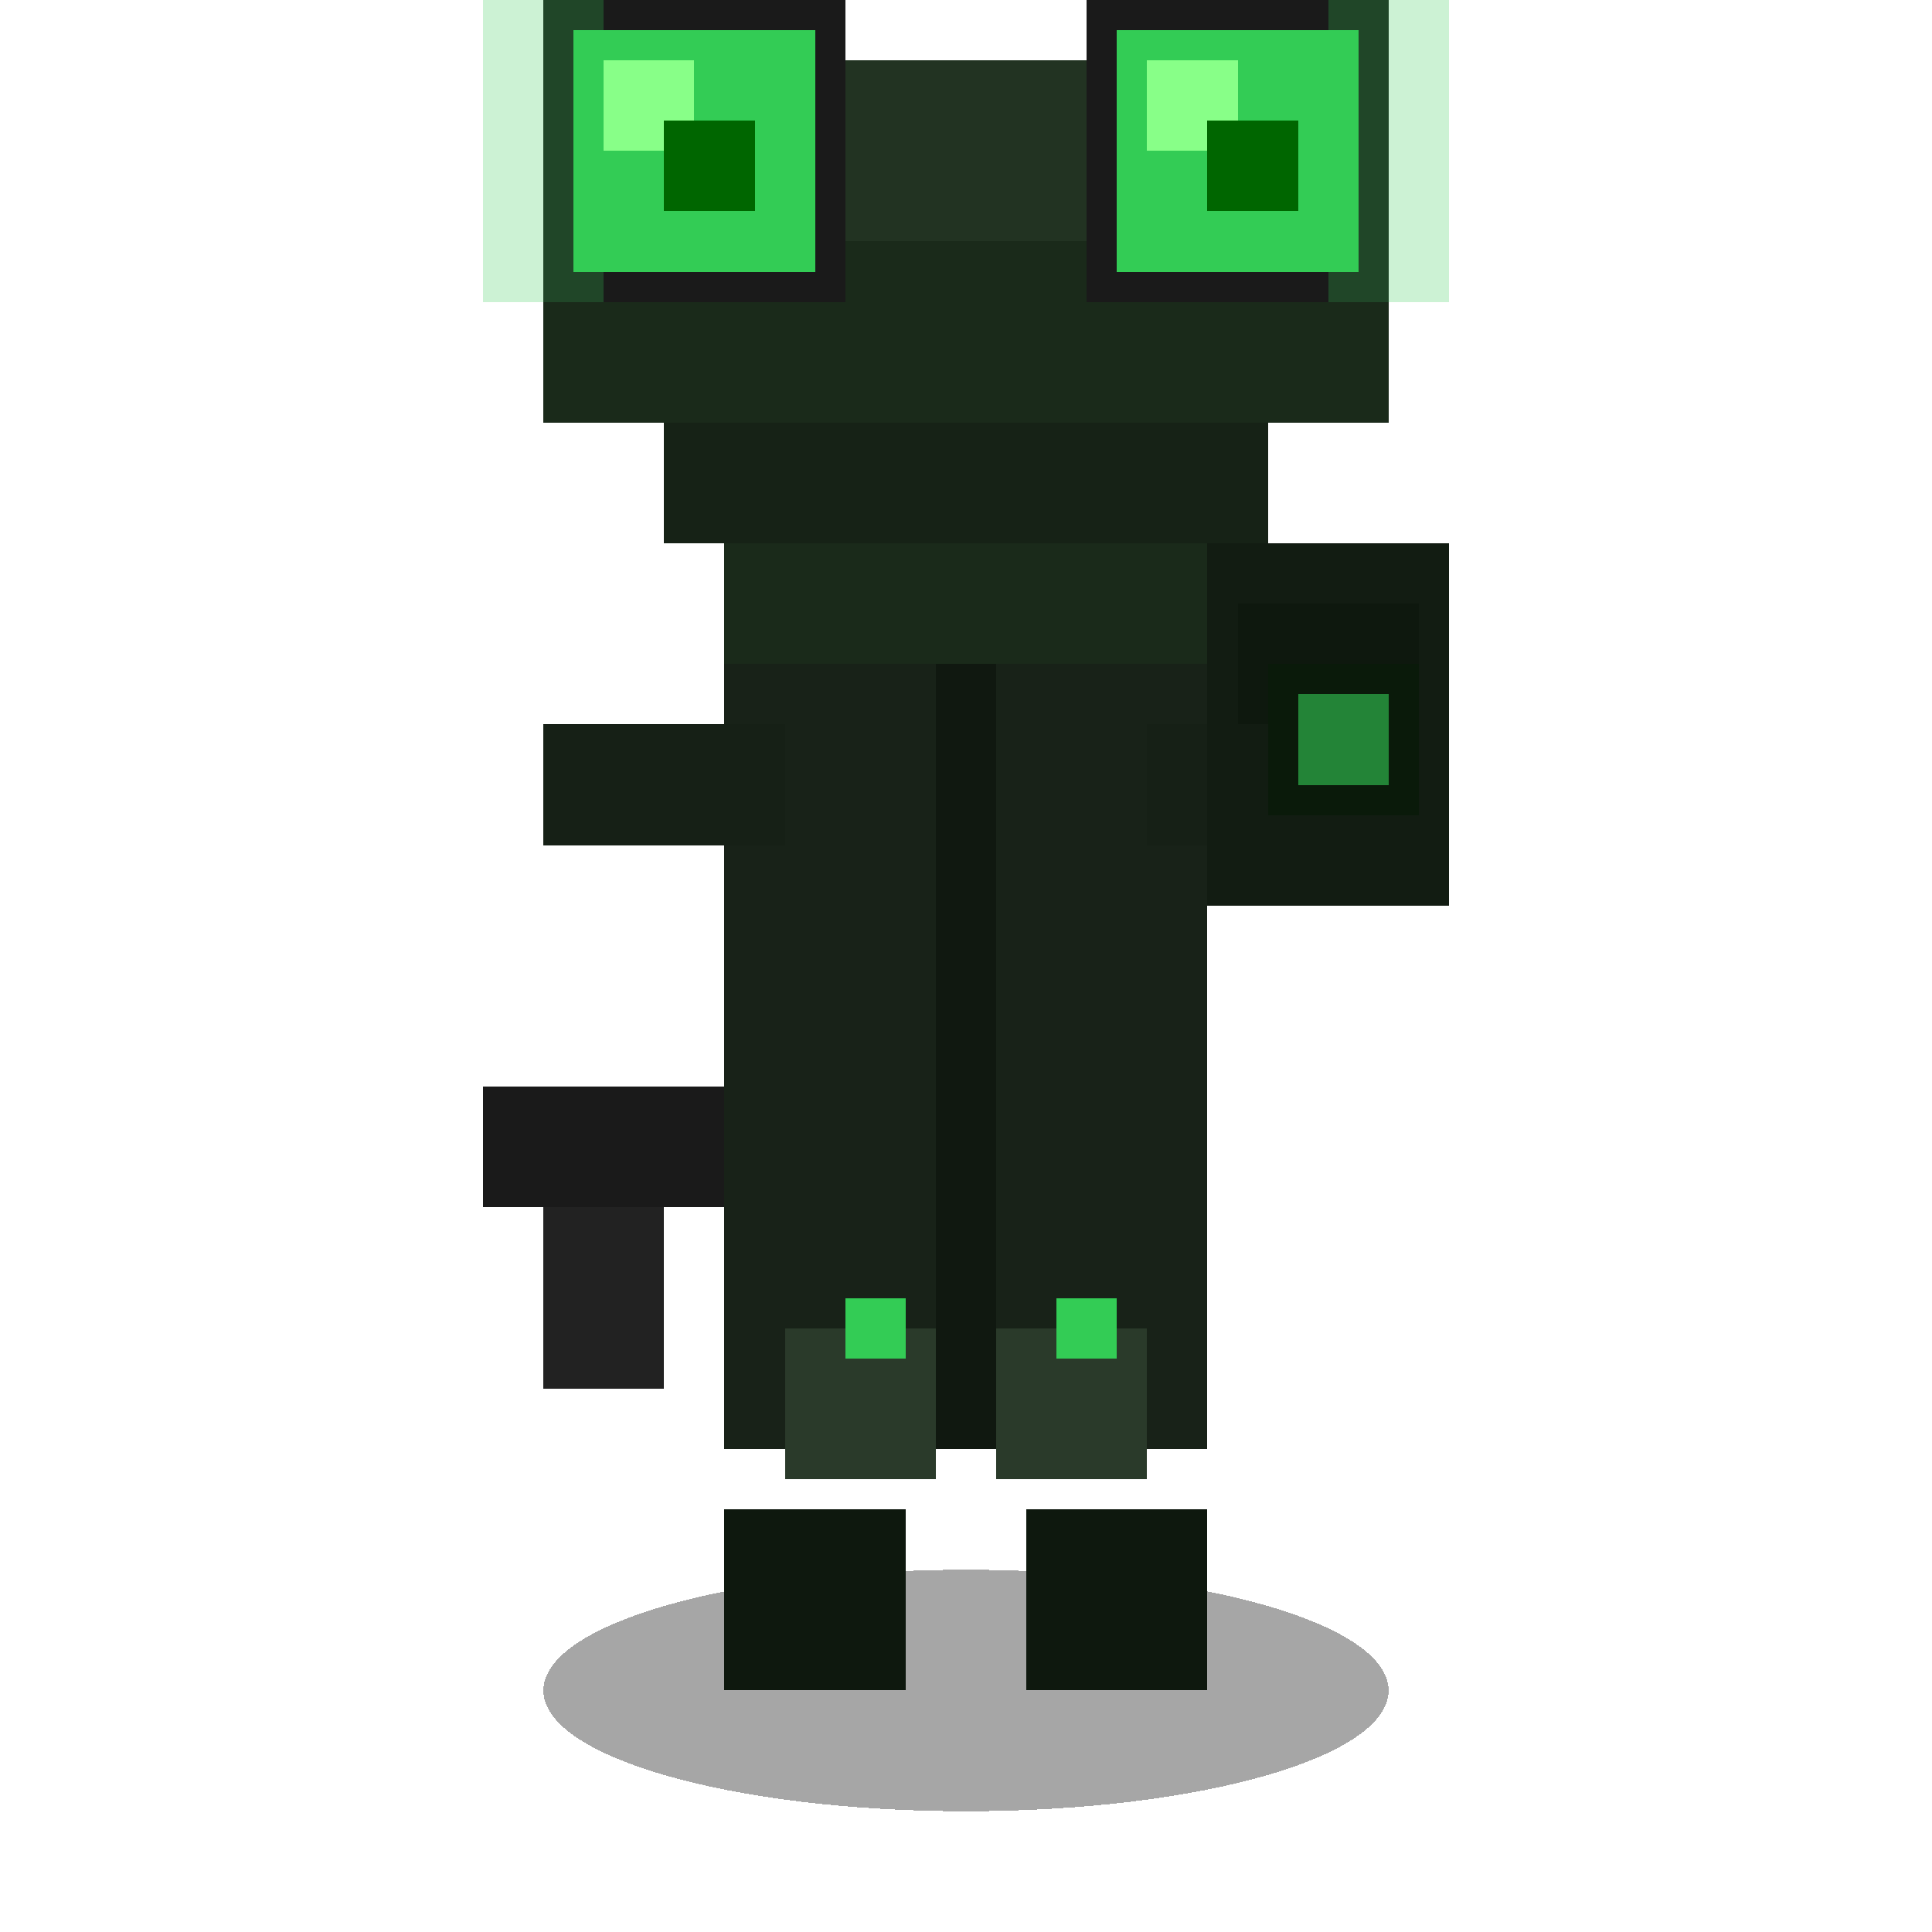
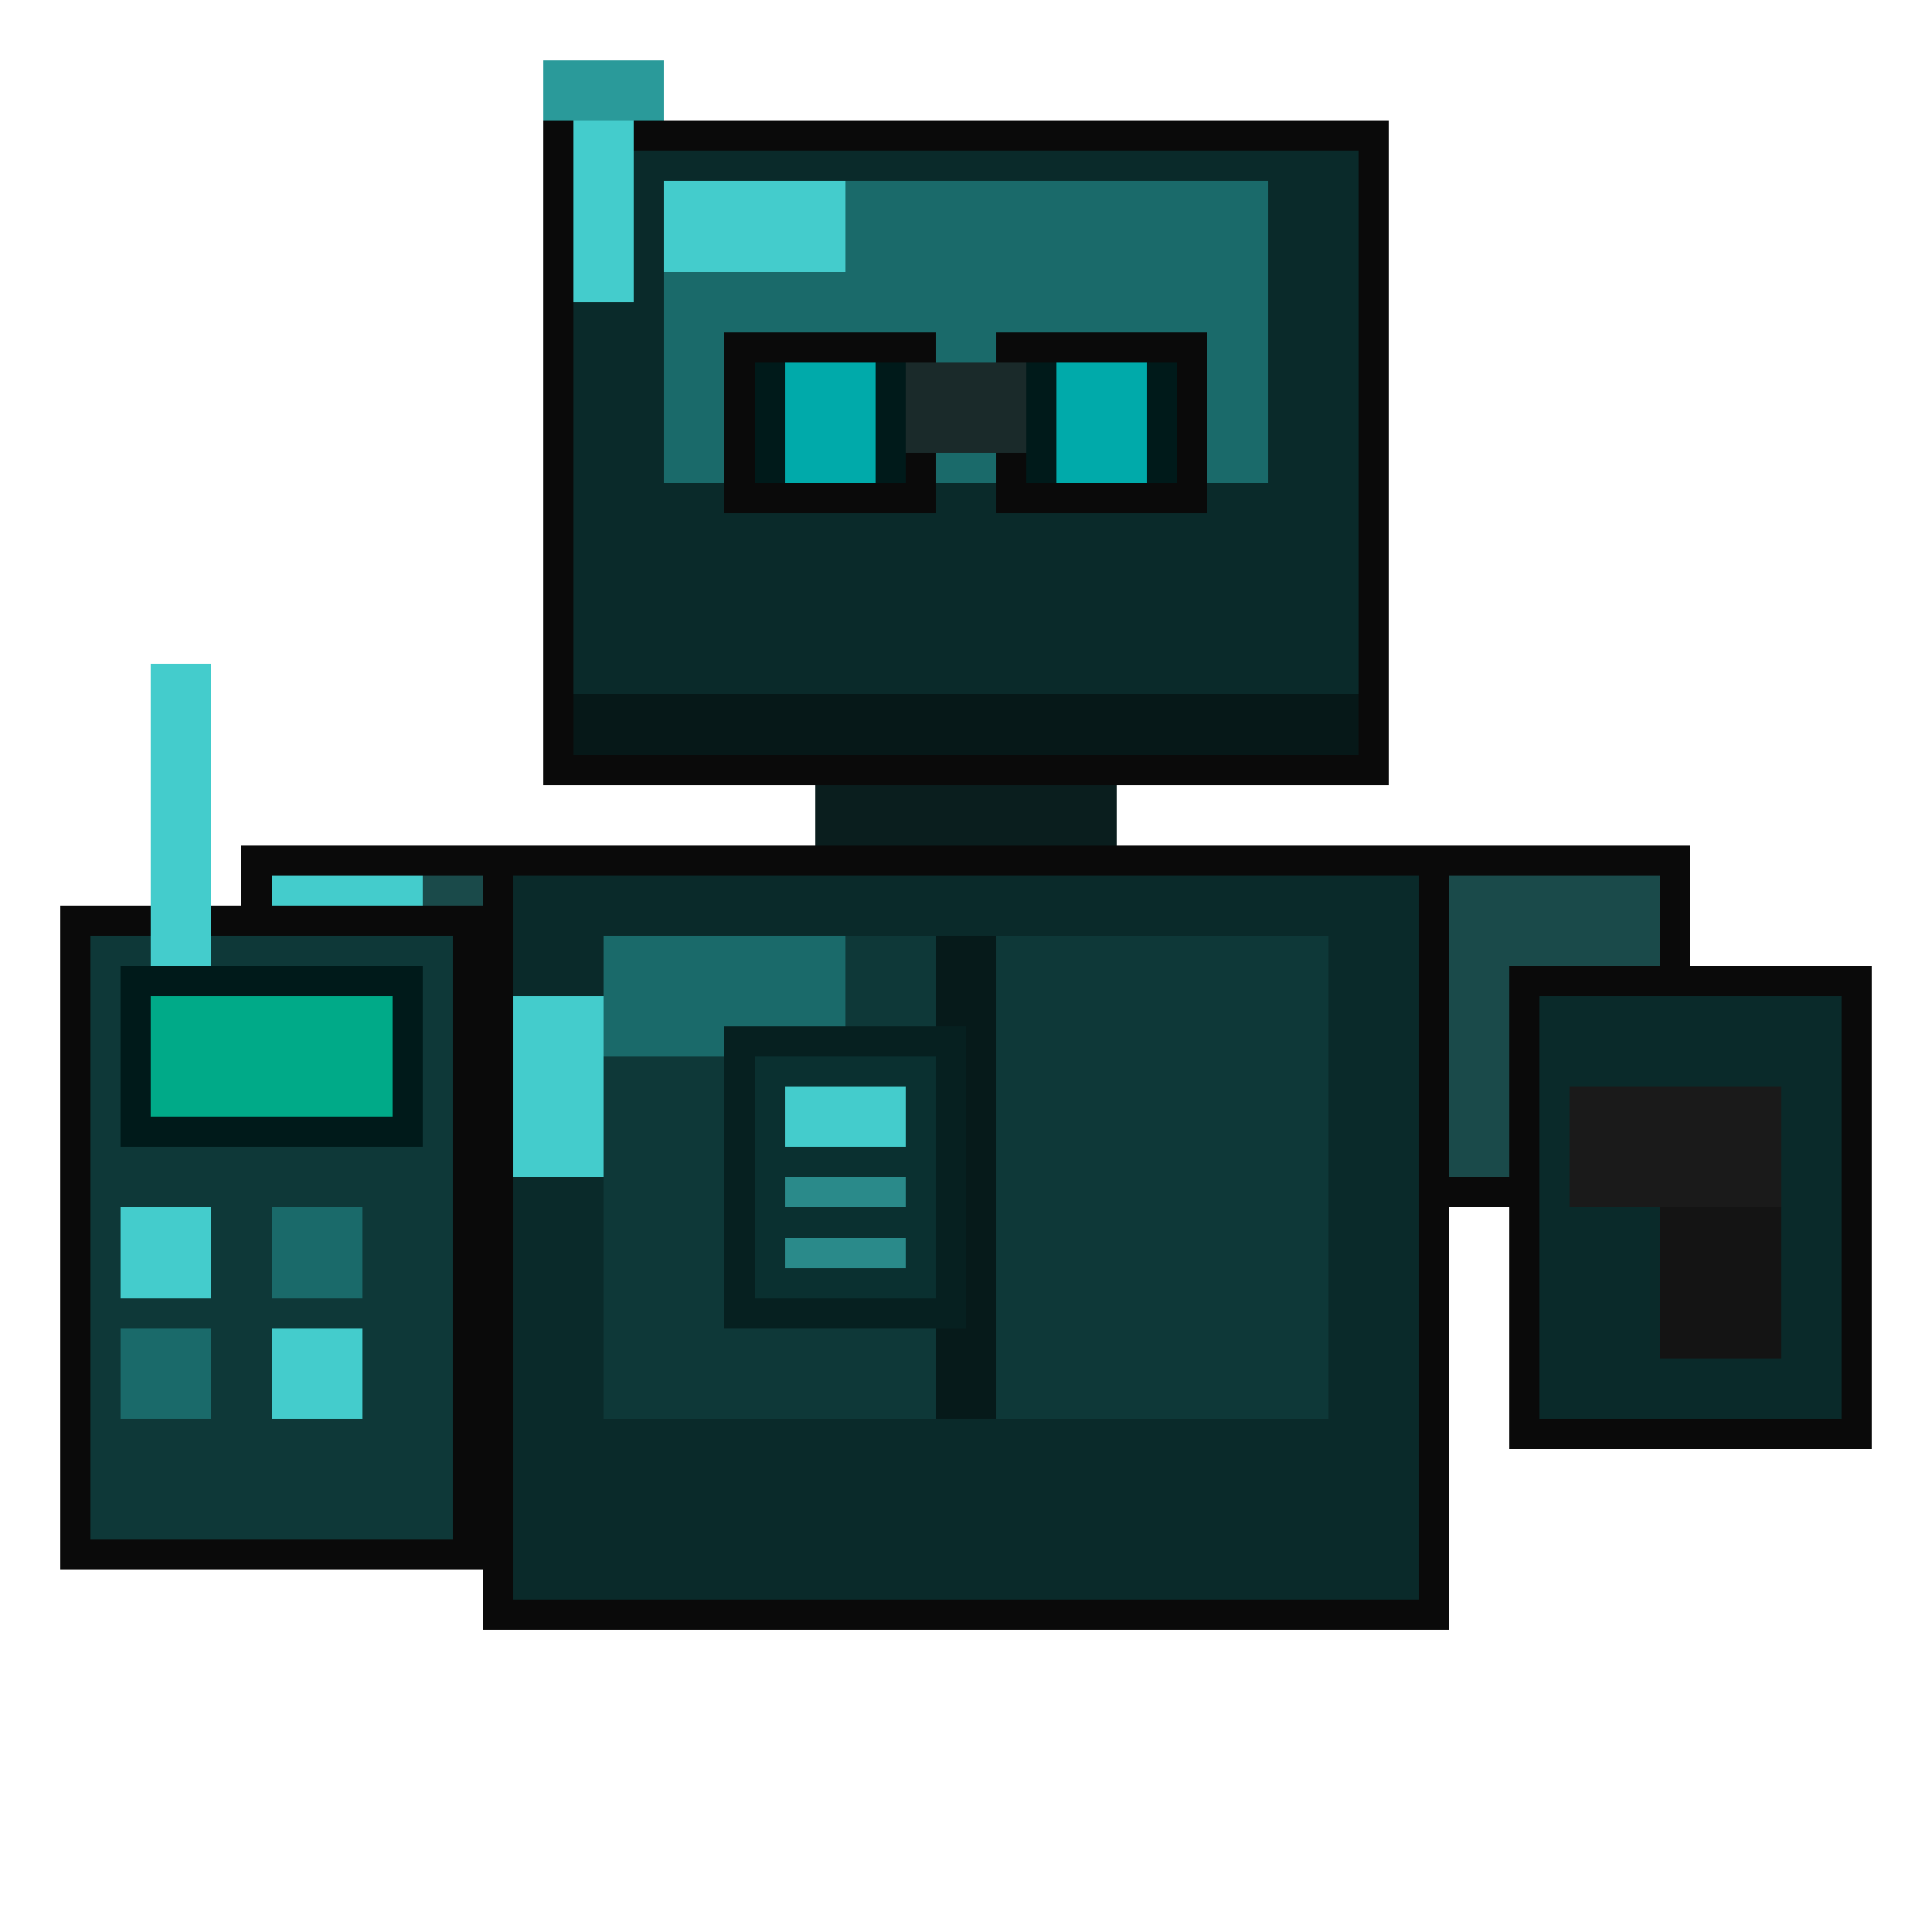
- <svg xmlns="http://www.w3.org/2000/svg" viewBox="0 0 64 64" shape-rendering="crispEdges">
-   <ellipse cx="32" cy="56" rx="14" ry="4" fill="#000" opacity="0.35" />
-   <rect x="18" y="8" width="28" height="6" fill="#1A2A1A" />
-   <rect x="18" y="0" width="10" height="10" fill="#1A1A1A" />
-   <rect x="36" y="0" width="10" height="10" fill="#1A1A1A" />
-   <rect x="19" y="1" width="8" height="8" fill="#33CC55" />
-   <rect x="37" y="1" width="8" height="8" fill="#33CC55" />
-   <rect x="20" y="2" width="3" height="3" fill="#88FF88" />
-   <rect x="38" y="2" width="3" height="3" fill="#88FF88" />
-   <rect x="22" y="4" width="3" height="3" fill="#006600" />
-   <rect x="40" y="4" width="3" height="3" fill="#006600" />
-   <rect x="28" y="2" width="8" height="6" fill="#223322" />
-   <rect x="16" y="0" width="4" height="10" fill="#33CC55" opacity="0.25" />
-   <rect x="44" y="0" width="4" height="10" fill="#33CC55" opacity="0.25" />
-   <rect x="24" y="10" width="16" height="12" fill="#1A2A1A" />
-   <rect x="22" y="14" width="20" height="4" fill="#162216" />
-   <rect x="24" y="22" width="16" height="26" fill="#182218" />
-   <rect x="31" y="22" width="2" height="26" fill="#101810" />
-   <rect x="18" y="24" width="8" height="4" fill="#162016" />
-   <rect x="38" y="24" width="8" height="4" fill="#162016" />
-   <rect x="40" y="18" width="8" height="12" fill="#121C12" />
-   <rect x="41" y="20" width="6" height="4" fill="#0E180E" />
-   <rect x="42" y="22" width="5" height="5" fill="#0A1A0A" />
-   <rect x="43" y="23" width="3" height="3" fill="#33CC55" opacity="0.6" />
-   <rect x="16" y="36" width="8" height="4" fill="#1A1A1A" />
-   <rect x="18" y="40" width="4" height="6" fill="#222" />
-   <rect x="26" y="44" width="5" height="5" fill="#2A3A2A" />
-   <rect x="33" y="44" width="5" height="5" fill="#2A3A2A" />
-   <rect x="28" y="43" width="2" height="2" fill="#33CC55" />
-   <rect x="35" y="43" width="2" height="2" fill="#33CC55" />
-   <rect x="24" y="50" width="6" height="6" fill="#0E180E" />
-   <rect x="34" y="50" width="6" height="6" fill="#0E180E" />
+ <svg xmlns="http://www.w3.org/2000/svg" viewBox="0 0 64 64" shape-rendering="crispEdges" width="64" height="64">
+   <rect x="18" y="4" width="28" height="22" fill="#0A0A0A" />
+   <rect x="19" y="5" width="26" height="20" fill="#0A2A2A" />
+   <rect x="22" y="6" width="20" height="10" fill="#1A6A6A" />
+   <rect x="22" y="6" width="6" height="3" fill="#44CCCC" />
+   <rect x="24" y="11" width="7" height="6" fill="#0A0A0A" />
+   <rect x="25" y="12" width="5" height="4" fill="#001A1A" />
+   <rect x="26" y="12" width="3" height="4" fill="#00AAAA" />
+   <rect x="33" y="11" width="7" height="6" fill="#0A0A0A" />
+   <rect x="34" y="12" width="5" height="4" fill="#001A1A" />
+   <rect x="35" y="12" width="3" height="4" fill="#00AAAA" />
+   <rect x="30" y="12" width="4" height="3" fill="#1A2A2A" />
+   <rect x="19" y="2" width="2" height="8" fill="#44CCCC" />
+   <rect x="18" y="2" width="4" height="2" fill="#2A9A9A" />
+   <rect x="19" y="23" width="26" height="2" fill="#061818" />
+   <rect x="27" y="26" width="10" height="5" fill="#0A1E1E" />
+   <rect x="8" y="28" width="16" height="12" fill="#0A0A0A" />
+   <rect x="9" y="29" width="14" height="10" fill="#1A4A4A" />
+   <rect x="9" y="29" width="5" height="4" fill="#44CCCC" />
+   <rect x="40" y="28" width="16" height="12" fill="#0A0A0A" />
+   <rect x="41" y="29" width="14" height="10" fill="#1A4A4A" />
+   <rect x="41" y="29" width="5" height="4" fill="#33AAAA" />
+   <rect x="16" y="28" width="32" height="26" fill="#0A0A0A" />
+   <rect x="17" y="29" width="30" height="24" fill="#0A2A2A" />
+   <rect x="20" y="31" width="24" height="16" fill="#0E3838" />
+   <rect x="31" y="31" width="2" height="16" fill="#061A1A" />
+   <rect x="20" y="31" width="8" height="4" fill="#1A6A6A" />
+   <rect x="17" y="33" width="3" height="6" fill="#44CCCC" />
+   <rect x="24" y="34" width="8" height="10" fill="#062020" />
+   <rect x="25" y="35" width="6" height="8" fill="#0A3030" />
+   <rect x="26" y="36" width="4" height="2" fill="#44CCCC" />
+   <rect x="26" y="39" width="4" height="1" fill="#2A8A8A" />
+   <rect x="26" y="41" width="4" height="1" fill="#2A8A8A" />
+   <rect x="2" y="30" width="14" height="22" fill="#0A0A0A" />
+   <rect x="3" y="31" width="12" height="20" fill="#0E3838" />
+   <rect x="5" y="22" width="2" height="10" fill="#44CCCC" />
+   <rect x="4" y="32" width="10" height="6" fill="#001A1A" />
+   <rect x="5" y="33" width="8" height="4" fill="#00AA88" />
+   <rect x="4" y="40" width="3" height="3" fill="#44CCCC" />
+   <rect x="9" y="40" width="3" height="3" fill="#1A6A6A" />
+   <rect x="4" y="44" width="3" height="3" fill="#1A6A6A" />
+   <rect x="9" y="44" width="3" height="3" fill="#44CCCC" />
+   <rect x="50" y="32" width="12" height="16" fill="#0A0A0A" />
+   <rect x="51" y="33" width="10" height="14" fill="#0A2A2A" />
+   <rect x="52" y="36" width="7" height="4" fill="#1A1A1A" />
+   <rect x="55" y="40" width="4" height="5" fill="#141414" />
</svg>
